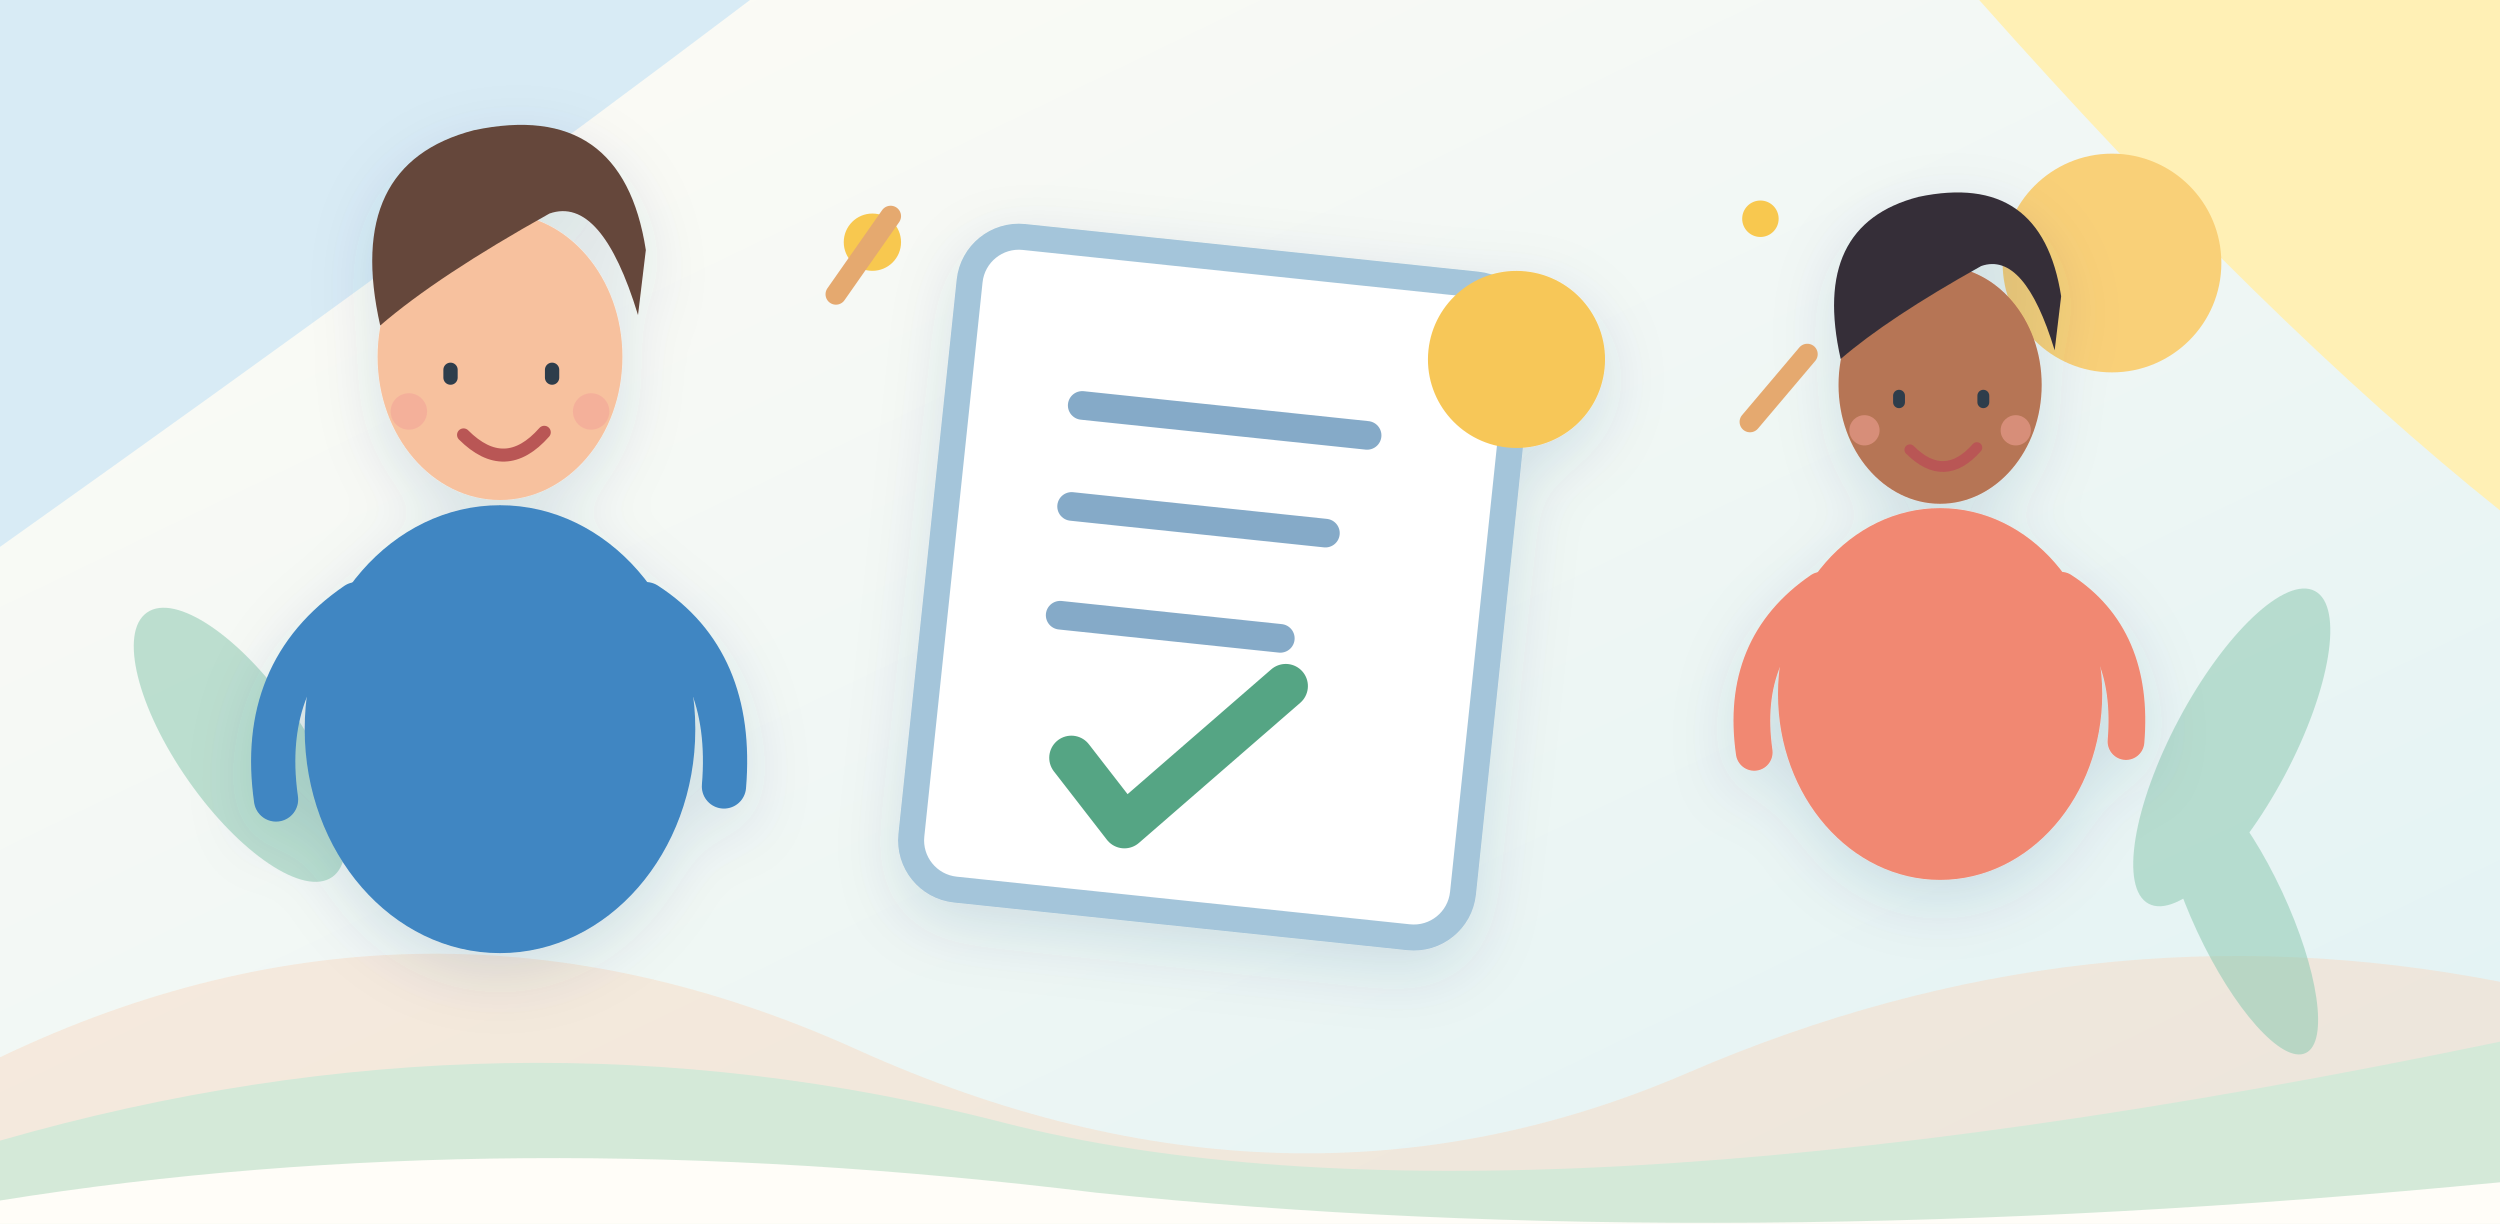
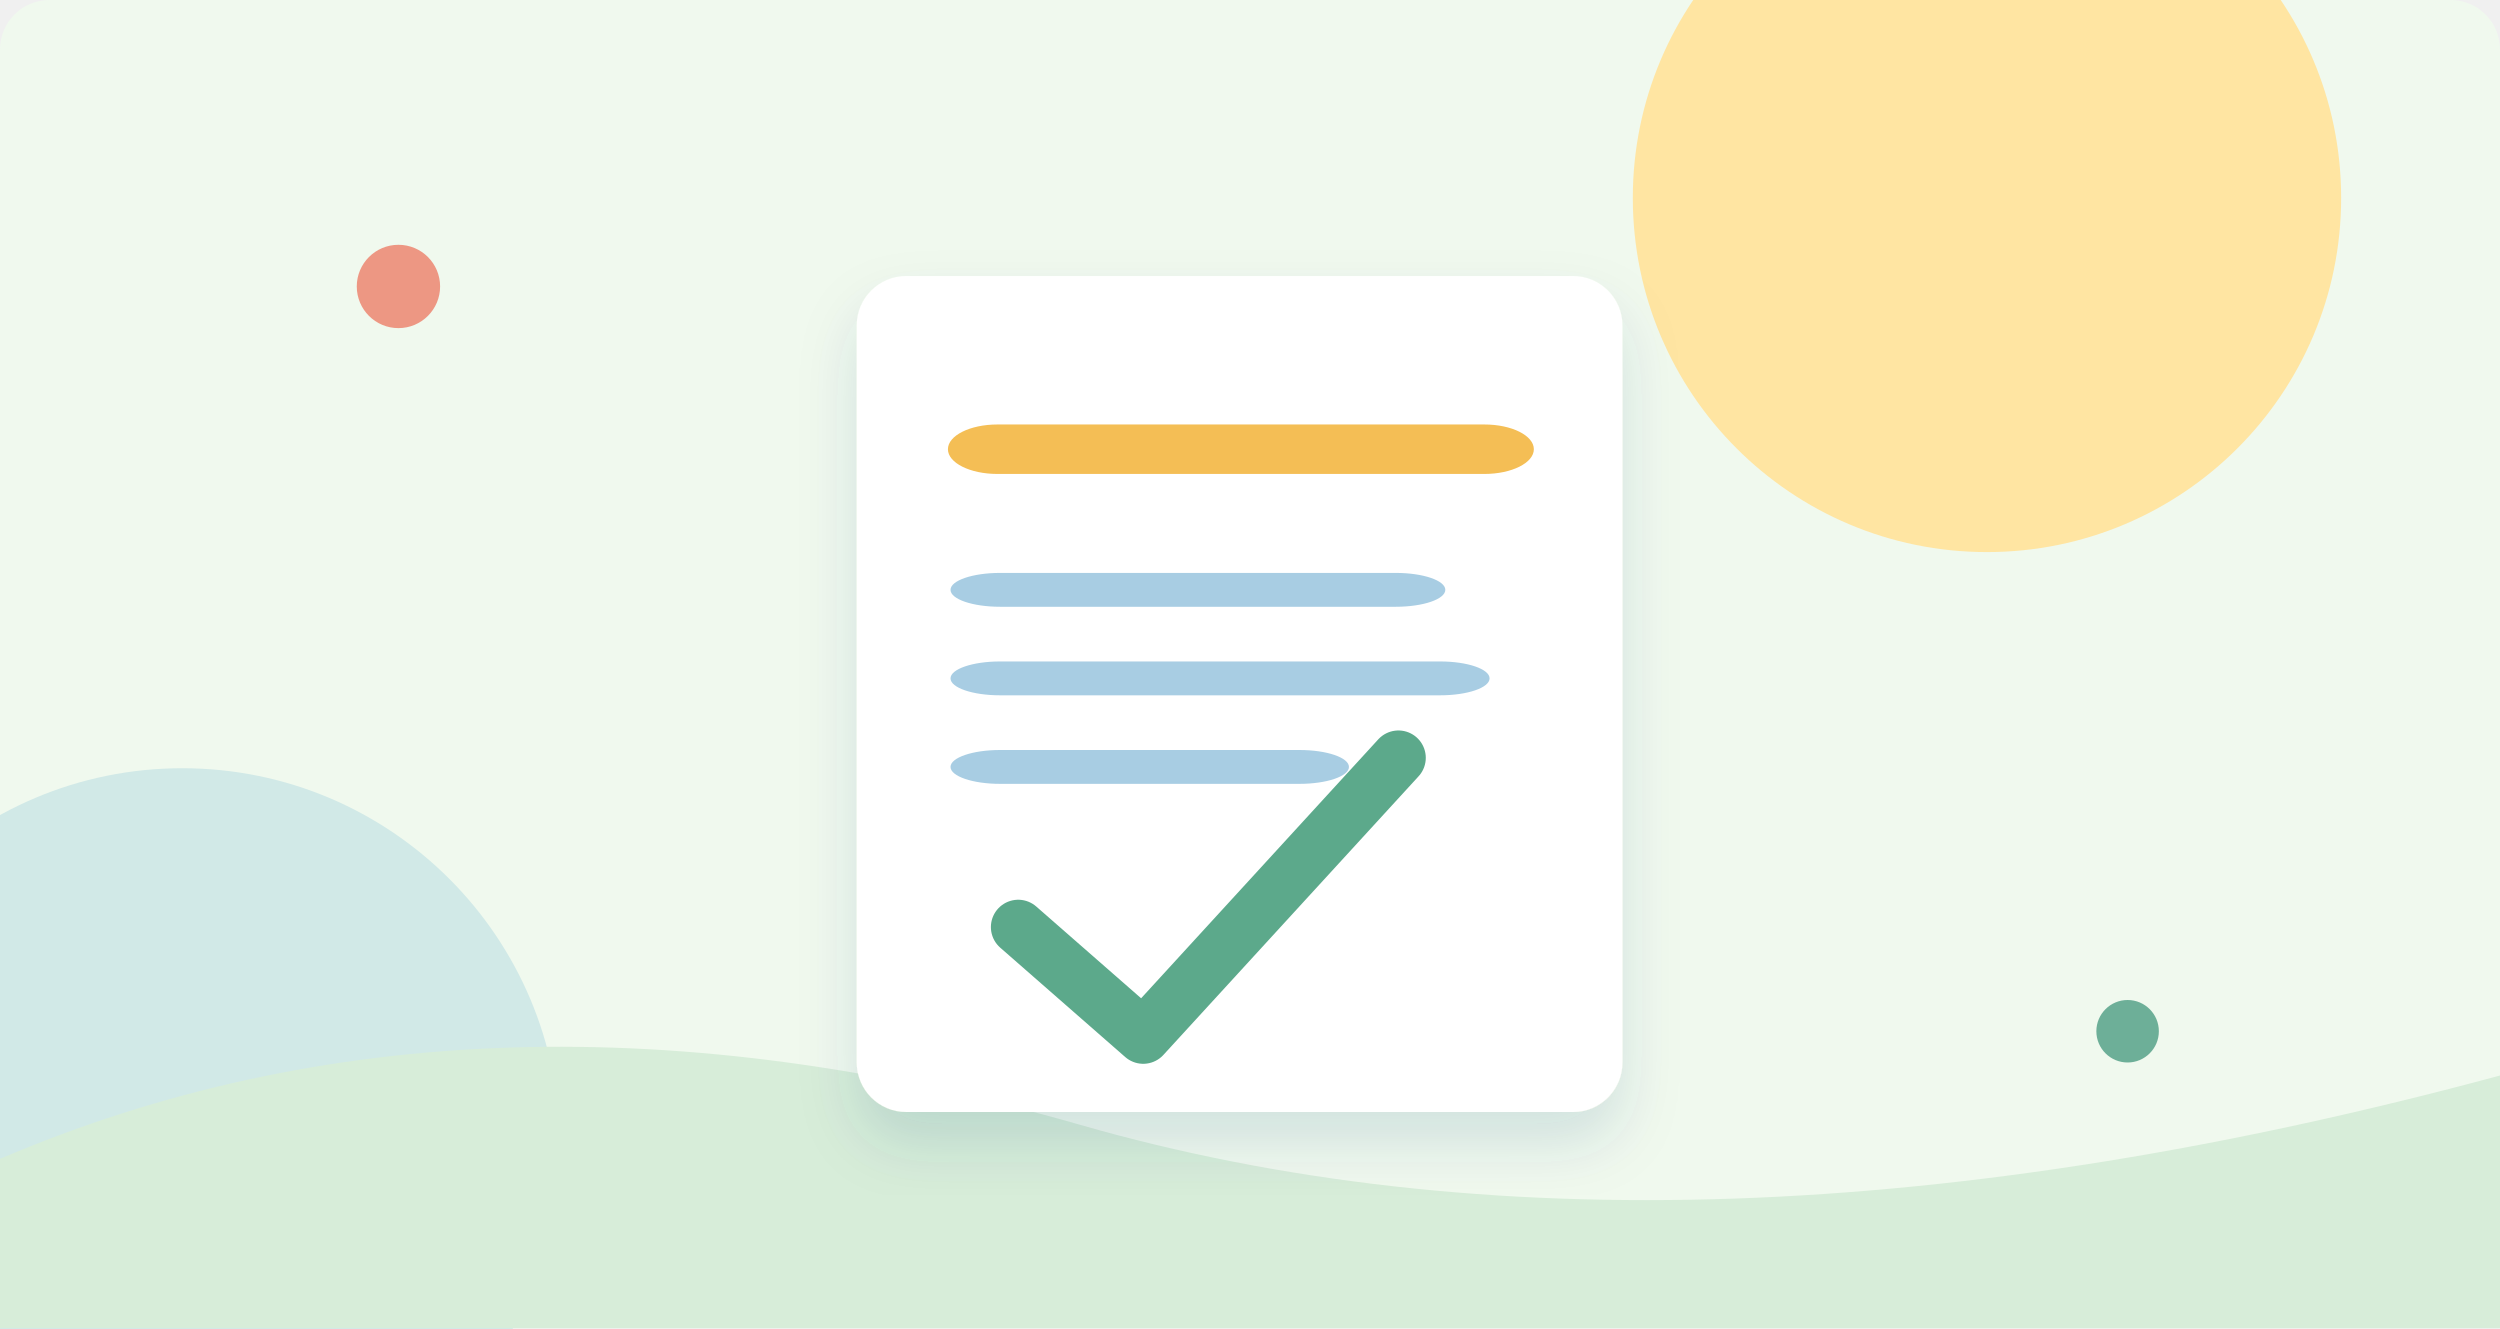
- <svg xmlns="http://www.w3.org/2000/svg" viewBox="0 0 960 470" role="img" aria-label="Ilustração alegre da comunidade escolar">
+ <svg xmlns="http://www.w3.org/2000/svg" viewBox="0 0 960 510">
  <defs>
-     <linearGradient id="bg" x2="1" y2="1">
-       <stop stop-color="#FFFCF5" />
-       <stop offset="1" stop-color="#E1F2F4" />
-     </linearGradient>
-     <filter id="sh">
-       <feDropShadow dx="0" dy="8" stdDeviation="12" flood-color="#1D4978" flood-opacity=".13" />
+     <filter id="shadow">
+       <feDropShadow dx="0" dy="12" stdDeviation="11" flood-color="#1C457A" flood-opacity=".13" />
    </filter>
  </defs>
-   <rect width="960" height="470" fill="url(#bg)" />
-   <path d="M0 0h288Q169 90 0 210Z" fill="#D8EBF5" />
-   <path d="M960 0H760Q870 124 960 196Z" fill="#FFF0B5" />
-   <circle cx="811" cy="101" r="42" fill="#F9D078" />
-   <path d="M0 406Q163 328 329 403T648 412T960 377V470H0Z" fill="#F9D7BE" opacity=".45" />
-   <path d="M0 438Q195 382 385 431T960 400V470H0Z" fill="#D4E9D8" />
-   <g opacity=".55" fill="#8CC9B1">
-     <ellipse cx="92" cy="286" rx="24" ry="62" transform="rotate(-35 92 286)" />
-     <ellipse cx="857" cy="287" rx="23" ry="68" transform="rotate(28 857 287)" />
-     <ellipse cx="860" cy="350" rx="18" ry="60" transform="rotate(-25 860 350)" />
+   <rect x="0" y="0" width="960" height="510" rx="19" fill="#F0F9EE" />
+   <circle cx="763" cy="76" r="136" fill="#FFE5A2" />
+   <circle cx="70" cy="440" r="145" fill="#D1E9E7" />
+   <path d="M0 445Q185 366 415 432T960 413V510H0Z" fill="#D7EDD9" />
+   <g filter="url(#shadow)">
+     <rect x="329" y="106" width="294" height="321" rx="19" fill="#FFFFFF" />
+     <rect x="364" y="163" width="225" height="19" rx="19" fill="#F4BE55" />
+     <rect x="365" y="220" width="190" height="13" rx="19" fill="#A8CDE3" />
+     <rect x="365" y="254" width="207" height="13" rx="19" fill="#A8CDE3" />
+     <rect x="365" y="288" width="153" height="13" rx="19" fill="#A8CDE3" />
+     <path d="M391 356l48 42 98-107" fill="none" stroke="#5BA98B" stroke-width="21" stroke-linecap="round" stroke-linejoin="round" />
  </g>
-   <g filter="url(#sh)">
-     <g transform="translate(192 130) scale(1)">
-       <ellipse cx="0" cy="150" rx="75" ry="86" fill="#3F86C2" />
-       <path d="M-55 102q-38 26-31 75M56 102q34 22 30 70" fill="none" stroke="#3F86C2" stroke-width="17" stroke-linecap="round" />
-       <ellipse cy="7" cx="0" rx="47" ry="55" fill="#F7C19E" />
-       <path d="M-46-5q-14-62 36-75 57-12 66 46l-3 25Q39-55 19-48q-43 24-65 43" fill="#65473A" />
-       <path d="M-19 12v3m39-3v3" fill="none" stroke="#2E3D4C" stroke-width="5.5" stroke-linecap="round" />
-       <path d="M-14 37q16 16 31-1" fill="none" stroke="#B95655" stroke-width="5" stroke-linecap="round" />
-       <circle cx="-35" cy="28" r="7" fill="#F3A298" opacity=".55" />
-       <circle cx="35" cy="28" r="7" fill="#F3A298" opacity=".55" />
-     </g>
-     <g transform="translate(745 142) scale(0.83)">
-       <ellipse cx="0" cy="150" rx="75" ry="86" fill="#F18872" />
-       <path d="M-55 102q-38 26-31 75M56 102q34 22 30 70" fill="none" stroke="#F18872" stroke-width="17" stroke-linecap="round" />
-       <ellipse cy="7" cx="0" rx="47" ry="55" fill="#B67554" />
-       <path d="M-46-5q-14-62 36-75 57-12 66 46l-3 25Q39-55 19-48q-43 24-65 43" fill="#342F39" />
-       <path d="M-19 12v3m39-3v3" fill="none" stroke="#2E3D4C" stroke-width="5.5" stroke-linecap="round" />
-       <path d="M-14 37q16 16 31-1" fill="none" stroke="#B95655" stroke-width="5" stroke-linecap="round" />
-       <circle cx="-35" cy="28" r="7" fill="#F3A298" opacity=".55" />
-       <circle cx="35" cy="28" r="7" fill="#F3A298" opacity=".55" />
-     </g>
-     <g transform="translate(473 212) rotate(6)">
-       <rect x="-111" y="-112" width="213" height="252" rx="19" fill="#fff" stroke="#A4C5DA" stroke-width="10" />
-       <path d="M-63-50h110M-63-11h98M-63 31h85" stroke="#85AAC8" stroke-width="11" stroke-linecap="round" />
-       <path d="m-53 85 23 24 56-60" stroke="#55A584" stroke-width="17" fill="none" stroke-linecap="round" stroke-linejoin="round" />
-       <circle cx="101" cy="-85" r="34" fill="#F7C758" />
-     </g>
-   </g>
-   <g fill="#F8C84F">
-     <circle cx="335" cy="93" r="11" />
-     <circle cx="676" cy="84" r="7" />
-   </g>
-   <path d="M321 113l21-30m330 79 22-26" stroke="#E5A96F" stroke-width="8" stroke-linecap="round" />
-   <path d="M0 461q193-31 421-3 239 25 539-4v16H0Z" fill="#FFFDF8" />
+   <circle cx="153" cy="110" r="16" fill="#ED9783" />
+   <circle cx="817" cy="396" r="12" fill="#6DAF98" />
</svg>
